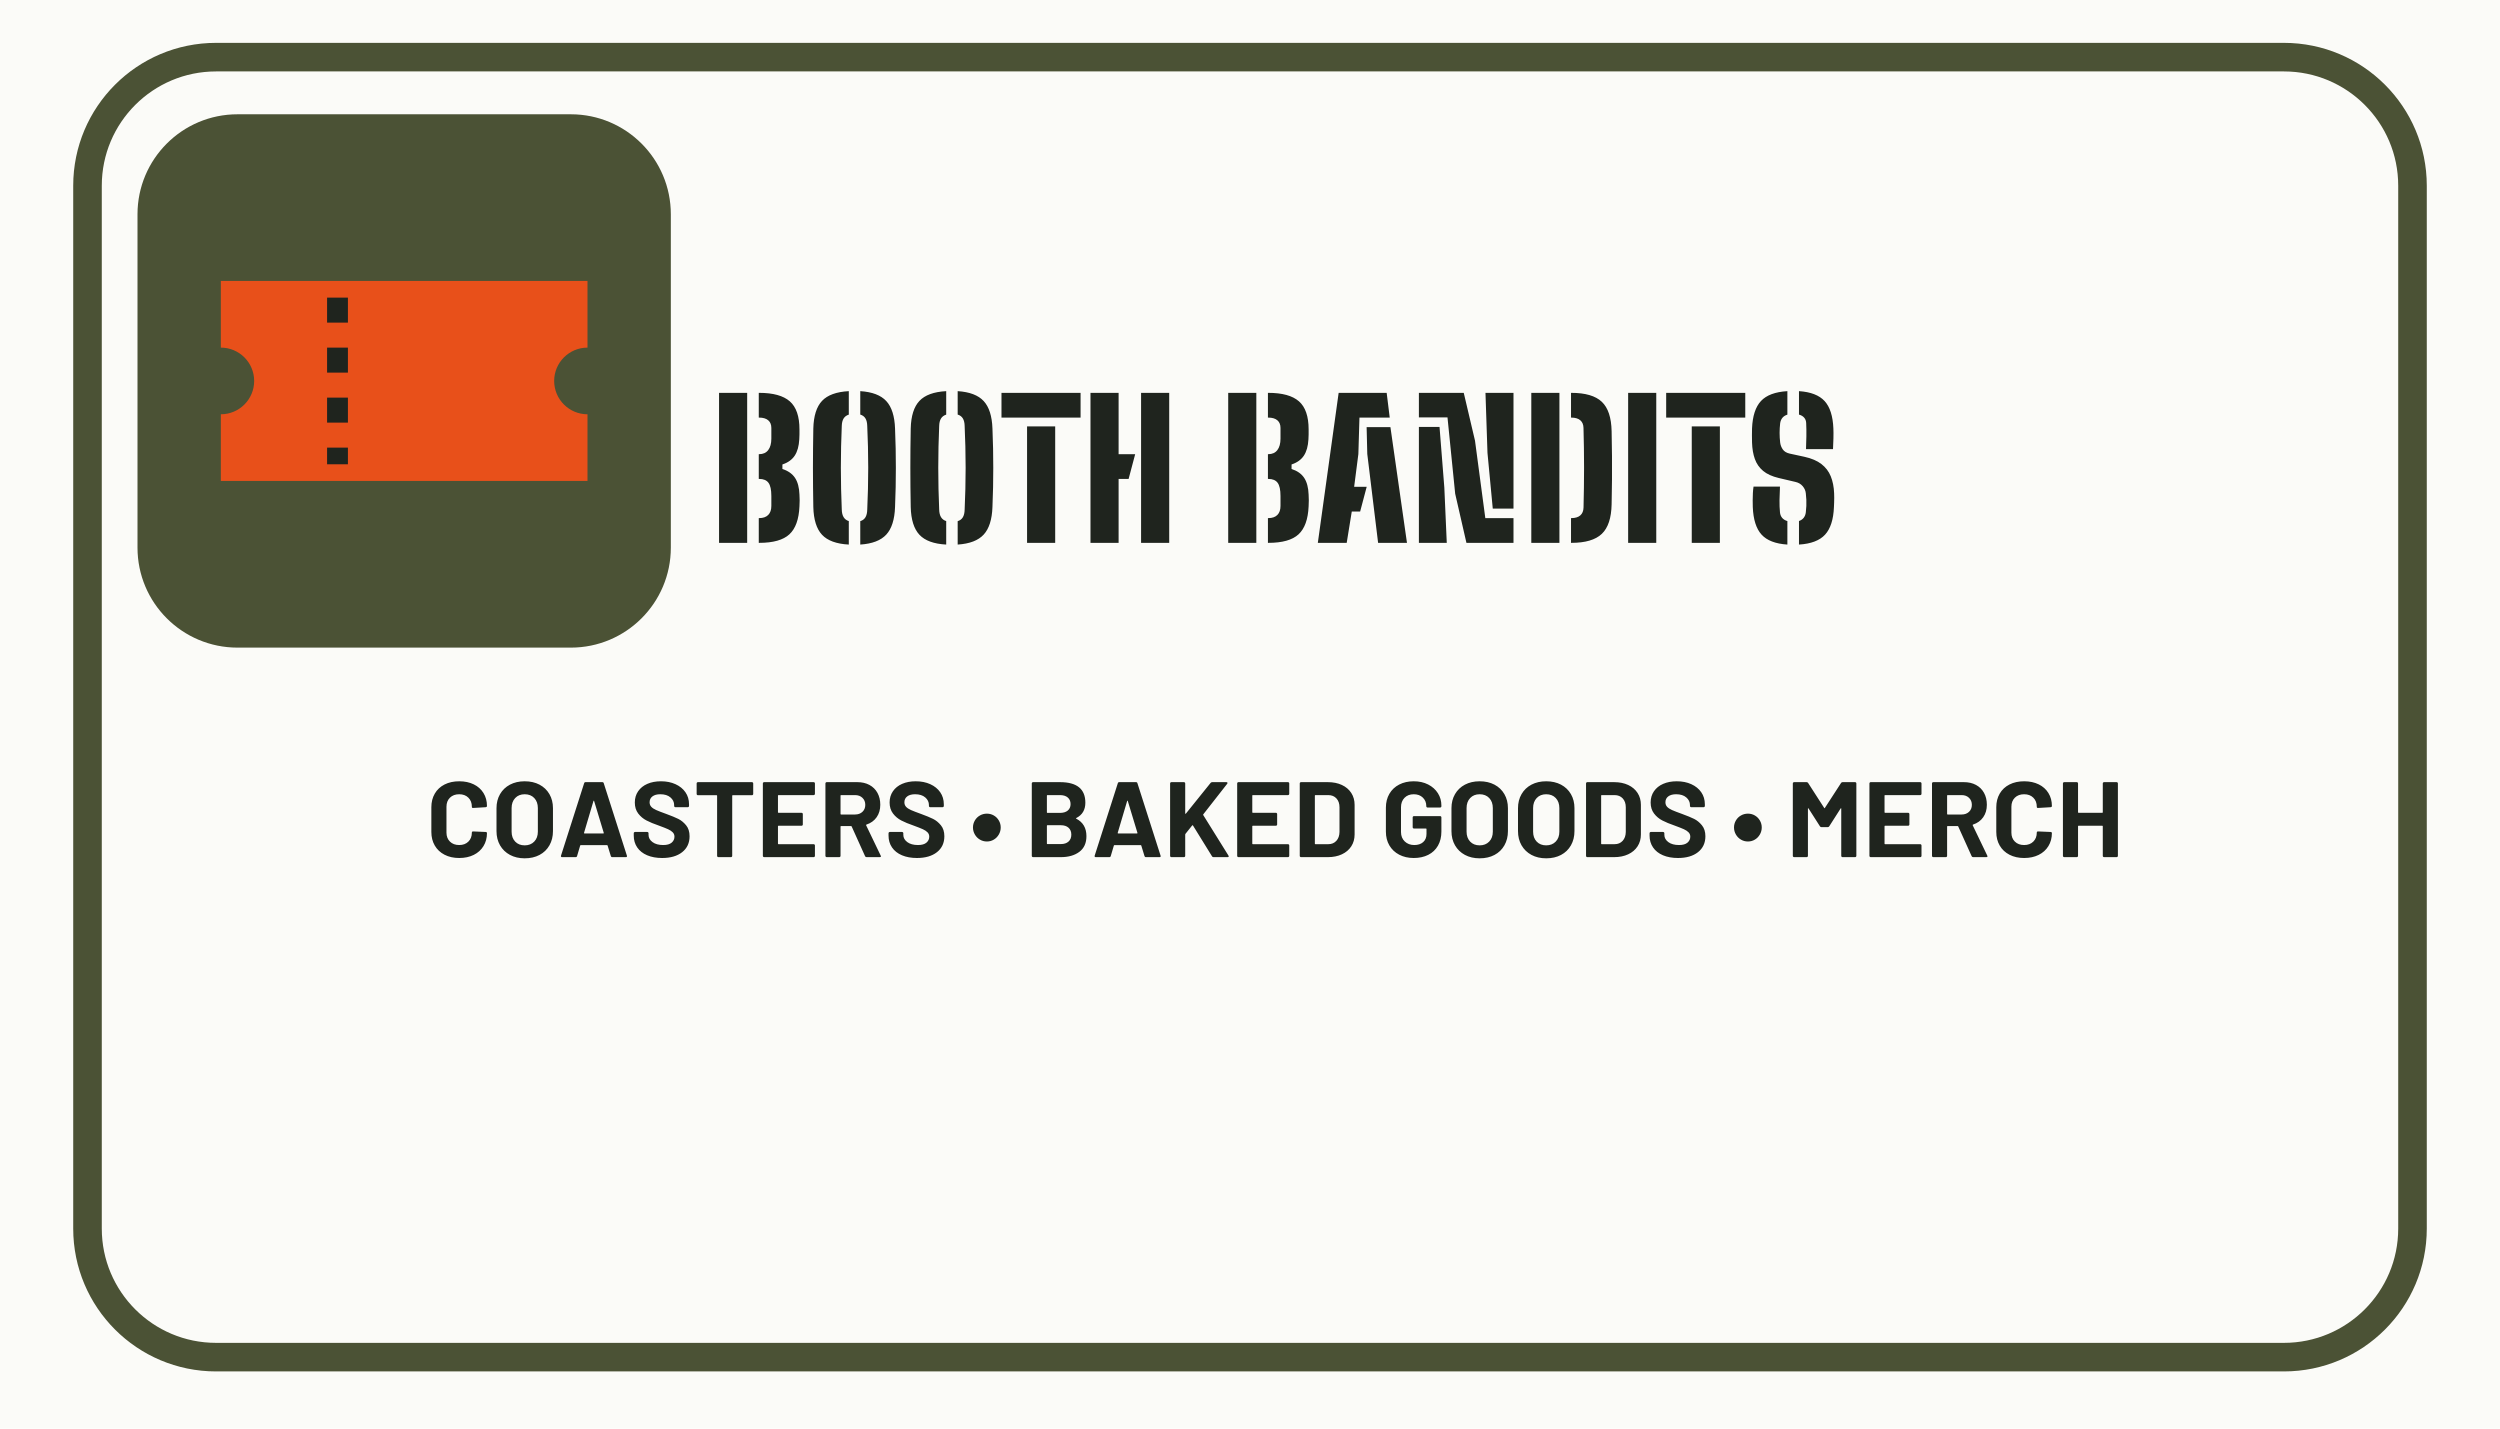
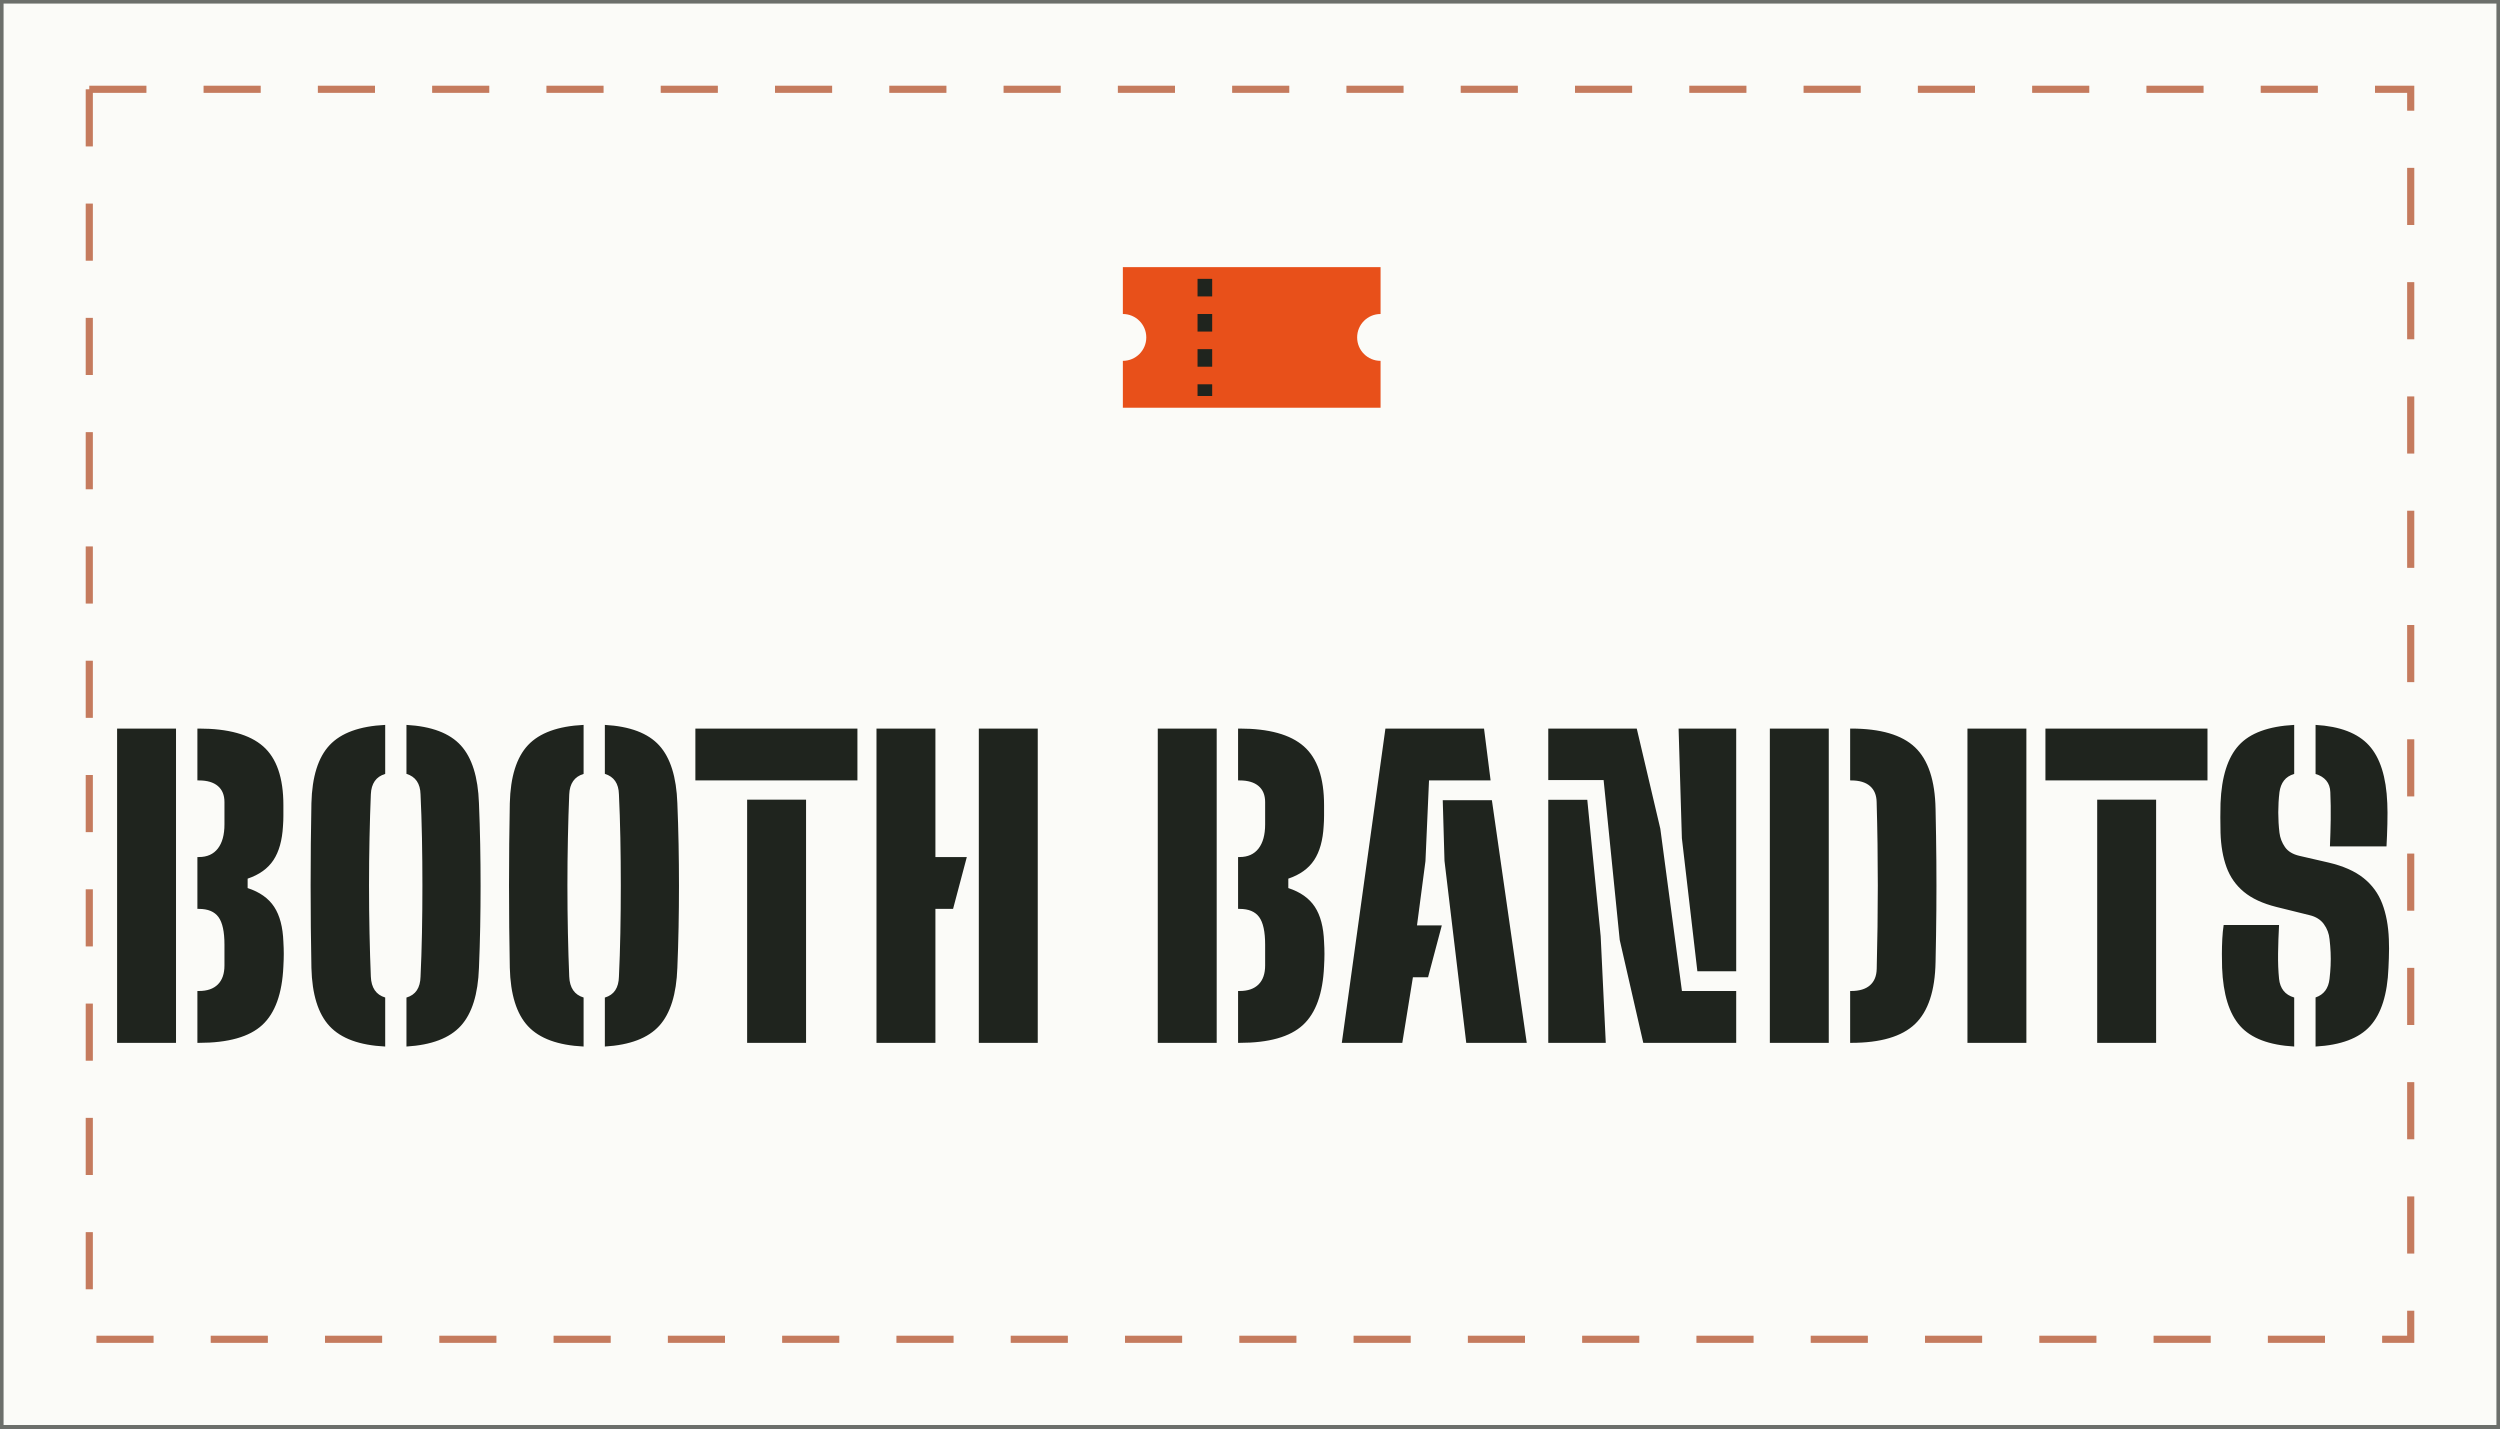
<svg xmlns="http://www.w3.org/2000/svg" viewBox="0 0 350 200">
  <rect x="0" y="0" width="350" height="200" rx="0" fill="#FBFBF8" />
-   <rect x="12.25" y="8.0" width="325.5" height="182.0" rx="18" fill="none" stroke="#4B5235" stroke-width="4" />
-   <g transform="translate(19.25 16.0) scale(1.166667)">
-     <rect x="0" y="0" width="64" height="64" rx="12" fill="#4B5235" />
+   <g transform="translate(149.0 21) scale(0.82)">
    <path d="M10 20h44v8a4 4 0 0 0 0 8v8H10v-8a4 4 0 0 0 0-8z" fill="#E8501A" />
    <path d="M24 22v20" stroke="#1F241E" stroke-width="2.5" stroke-dasharray="3 3" />
  </g>
-   <path fill="#1F241E" d="M100.667 76.0V55.0H104.604V76.0ZM106.228 76.0V72.535H106.282Q107.108 72.535 107.548 72.095Q107.988 71.656 107.988 70.829Q107.988 70.474 107.988 70.133Q107.988 69.792 107.988 69.438Q107.988 68.138 107.588 67.593Q107.187 67.049 106.282 67.049H106.228V63.584H106.282Q107.108 63.584 107.548 63.013Q107.988 62.442 107.988 61.405Q107.988 61.024 107.988 60.65Q107.988 60.276 107.988 59.909Q107.988 59.213 107.548 58.839Q107.108 58.465 106.282 58.465H106.228V55.0H106.282Q109.222 55.0 110.573 56.188Q111.925 57.376 111.925 60.119Q111.925 60.486 111.925 60.828Q111.925 61.169 111.899 61.51Q111.82 62.941 111.263 63.787Q110.705 64.634 109.537 65.028V65.657Q110.744 66.051 111.308 66.911Q111.873 67.771 111.925 69.254Q111.952 69.687 111.952 70.054Q111.952 70.422 111.925 70.881Q111.807 73.611 110.514 74.806Q109.222 76.0 106.282 76.0ZM118.832 76.24Q116.237 76.102 115.084 74.868Q113.931 73.635 113.865 70.986Q113.839 69.554 113.826 68.192Q113.812 66.83 113.812 65.487Q113.812 64.144 113.826 62.777Q113.839 61.41 113.865 59.987Q113.931 57.352 115.084 56.125Q116.237 54.898 118.832 54.76V58.048Q118.347 58.199 118.106 58.587Q117.865 58.975 117.848 59.642Q117.786 61.049 117.753 62.524Q117.72 63.998 117.72 65.487Q117.72 66.976 117.753 68.445Q117.786 69.915 117.848 71.332Q117.865 72.002 118.106 72.402Q118.347 72.801 118.832 72.952ZM120.437 76.24V72.962Q120.932 72.811 121.166 72.412Q121.401 72.012 121.414 71.332Q121.48 69.915 121.515 68.445Q121.551 66.976 121.551 65.487Q121.551 63.998 121.515 62.524Q121.48 61.049 121.414 59.642Q121.401 58.975 121.165 58.582Q120.928 58.189 120.437 58.038V54.76Q122.947 54.921 124.08 56.15Q125.214 57.379 125.306 59.987Q125.368 61.427 125.394 62.793Q125.42 64.16 125.42 65.507Q125.42 66.853 125.394 68.208Q125.368 69.564 125.306 70.986Q125.214 73.608 124.08 74.842Q122.947 76.076 120.437 76.24ZM132.469 76.24Q129.874 76.102 128.721 74.868Q127.567 73.635 127.502 70.986Q127.476 69.554 127.462 68.192Q127.449 66.83 127.449 65.487Q127.449 64.144 127.462 62.777Q127.476 61.41 127.502 59.987Q127.567 57.352 128.721 56.125Q129.874 54.898 132.469 54.76V58.048Q131.984 58.199 131.743 58.587Q131.501 58.975 131.485 59.642Q131.423 61.049 131.39 62.524Q131.357 63.998 131.357 65.487Q131.357 66.976 131.39 68.445Q131.423 69.915 131.485 71.332Q131.501 72.002 131.743 72.402Q131.984 72.801 132.469 72.952ZM134.074 76.24V72.962Q134.569 72.811 134.803 72.412Q135.038 72.012 135.051 71.332Q135.116 69.915 135.152 68.445Q135.188 66.976 135.188 65.487Q135.188 63.998 135.152 62.524Q135.116 61.049 135.051 59.642Q135.038 58.975 134.801 58.582Q134.565 58.189 134.074 58.038V54.76Q136.584 54.921 137.717 56.15Q138.851 57.379 138.943 59.987Q139.005 61.427 139.031 62.793Q139.057 64.16 139.057 65.507Q139.057 66.853 139.031 68.208Q139.005 69.564 138.943 70.986Q138.851 73.608 137.717 74.842Q136.584 76.076 134.074 76.24ZM143.789 76.0V59.7H147.727V76.0ZM140.208 58.465V55.0H151.281V58.465ZM152.668 76.0V55.0H156.605V76.0ZM155.225 67.049V63.584H158.925L158.006 67.049ZM159.751 76.0V55.0H163.689V76.0ZM171.949 76.0V55.0H175.886V76.0ZM177.51 76.0V72.535H177.563Q178.39 72.535 178.83 72.095Q179.27 71.656 179.27 70.829Q179.27 70.474 179.27 70.133Q179.27 69.792 179.27 69.438Q179.27 68.138 178.869 67.593Q178.469 67.049 177.563 67.049H177.51V63.584H177.563Q178.39 63.584 178.83 63.013Q179.27 62.442 179.27 61.405Q179.27 61.024 179.27 60.65Q179.27 60.276 179.27 59.909Q179.27 59.213 178.83 58.839Q178.39 58.465 177.563 58.465H177.51V55.0H177.563Q180.503 55.0 181.855 56.188Q183.207 57.376 183.207 60.119Q183.207 60.486 183.207 60.828Q183.207 61.169 183.181 61.51Q183.102 62.941 182.544 63.787Q181.987 64.634 180.818 65.028V65.657Q182.026 66.051 182.59 66.911Q183.155 67.771 183.207 69.254Q183.233 69.687 183.233 70.054Q183.233 70.422 183.207 70.881Q183.089 73.611 181.796 74.806Q180.503 76.0 177.563 76.0ZM184.496 76.0 187.41 55.0H194.134L194.561 58.465H190.324L190.172 63.563L189.581 68.151H191.338L190.42 71.616H189.248L188.539 76.0ZM192.934 76.0 191.419 63.556 191.327 59.797H194.659L196.976 76.0ZM205.3 76.0 203.725 69.123 202.649 58.439H198.645V55.0H204.925L206.5 61.694L207.944 72.535H211.889V76.0ZM198.645 76.0V59.771H201.534L202.207 68.273L202.548 76.0ZM208.987 71.203 208.247 63.408 207.966 55.0H211.889V71.203ZM214.382 76.0V55.0H218.319V76.0ZM219.943 76.0V72.535H219.983Q220.81 72.535 221.243 72.154Q221.676 71.774 221.694 71.063Q221.729 69.661 221.748 68.267Q221.768 66.874 221.768 65.485Q221.768 64.096 221.748 62.698Q221.729 61.3 221.689 59.909Q221.676 59.213 221.243 58.839Q220.81 58.465 219.983 58.465H219.943V55.0H219.983Q222.936 55.0 224.255 56.253Q225.574 57.507 225.627 60.381Q225.666 62.21 225.679 63.852Q225.692 65.493 225.679 67.131Q225.666 68.768 225.627 70.593Q225.574 73.48 224.255 74.74Q222.936 76.0 219.983 76.0ZM227.94 76.0V55.0H231.877V76.0ZM236.845 76.0V59.7H240.783V76.0ZM233.264 58.465V55.0H244.338V58.465ZM250.233 76.24Q247.739 76.079 246.617 74.845Q245.495 73.612 245.39 70.986Q245.377 70.566 245.377 70.061Q245.377 69.556 245.403 69.05Q245.429 68.545 245.495 68.125H249.196Q249.144 69.083 249.131 70.015Q249.118 70.947 249.196 71.721Q249.239 72.187 249.501 72.499Q249.764 72.811 250.233 72.952ZM251.857 76.24V72.942Q252.277 72.798 252.52 72.488Q252.762 72.178 252.815 71.721Q252.867 71.275 252.887 70.835Q252.906 70.396 252.887 69.956Q252.867 69.516 252.815 69.07Q252.762 68.519 252.376 68.063Q251.99 67.607 251.36 67.469L249.013 66.918Q247.638 66.592 246.837 65.925Q246.037 65.257 245.681 64.263Q245.324 63.269 245.285 61.956Q245.272 61.379 245.272 60.926Q245.272 60.473 245.285 59.987Q245.39 57.372 246.536 56.141Q247.683 54.911 250.233 54.76V58.048Q249.787 58.189 249.537 58.493Q249.288 58.796 249.223 59.252Q249.144 59.922 249.144 60.604Q249.144 61.287 249.223 61.956Q249.288 62.481 249.59 62.919Q249.892 63.357 250.561 63.505L252.62 63.951Q254.1 64.276 254.995 64.965Q255.89 65.655 256.308 66.686Q256.726 67.718 256.778 69.07Q256.791 69.372 256.791 69.7Q256.791 70.028 256.778 70.356Q256.765 70.684 256.752 70.986Q256.647 73.612 255.511 74.85Q254.374 76.089 251.857 76.24ZM252.841 62.875Q252.88 61.969 252.893 61.064Q252.906 60.158 252.867 59.252Q252.854 58.79 252.593 58.481Q252.332 58.173 251.857 58.042V54.76Q254.318 54.921 255.443 56.148Q256.568 57.375 256.673 59.987Q256.7 60.552 256.68 61.366Q256.66 62.179 256.621 62.875Z" />
-   <path fill="#1F241E" d="M60.39 116.475V113.01Q60.39 111.93 60.87 111.105Q61.35 110.28 62.235 109.83Q63.12 109.38 64.29 109.38Q65.445 109.38 66.323 109.808Q67.2 110.235 67.688 111.023Q68.175 111.81 68.175 112.845Q68.175 112.98 67.995 113.01L66.24 113.115H66.21Q66.06 113.115 66.06 112.95Q66.06 112.155 65.573 111.675Q65.085 111.195 64.29 111.195Q63.48 111.195 62.993 111.675Q62.505 112.155 62.505 112.95V116.565Q62.505 117.345 62.993 117.825Q63.48 118.305 64.29 118.305Q65.085 118.305 65.573 117.825Q66.06 117.345 66.06 116.565Q66.06 116.4 66.24 116.4L67.995 116.475Q68.07 116.475 68.123 116.52Q68.175 116.565 68.175 116.625Q68.175 117.66 67.688 118.455Q67.2 119.25 66.323 119.685Q65.445 120.12 64.29 120.12Q63.12 120.12 62.235 119.662Q61.35 119.205 60.87 118.38Q60.39 117.555 60.39 116.475ZM69.51 116.355V113.145Q69.51 112.035 70.005 111.18Q70.5 110.325 71.393 109.852Q72.285 109.38 73.455 109.38Q74.64 109.38 75.532 109.852Q76.425 110.325 76.92 111.18Q77.415 112.035 77.415 113.145V116.355Q77.415 117.48 76.92 118.35Q76.425 119.22 75.532 119.692Q74.64 120.165 73.455 120.165Q72.285 120.165 71.393 119.685Q70.5 119.205 70.005 118.343Q69.51 117.48 69.51 116.355ZM75.3 116.43V113.13Q75.3 112.26 74.798 111.727Q74.295 111.195 73.455 111.195Q72.63 111.195 72.127 111.727Q71.625 112.26 71.625 113.13V116.43Q71.625 117.3 72.127 117.825Q72.63 118.35 73.455 118.35Q74.28 118.35 74.79 117.825Q75.3 117.3 75.3 116.43ZM85.515 119.85 85.065 118.38Q85.035 118.32 84.99 118.32H81.3Q81.255 118.32 81.225 118.38L80.79 119.85Q80.745 120.0 80.595 120.0H78.69Q78.6 120.0 78.555 119.947Q78.51 119.895 78.54 119.79L81.78 109.65Q81.825 109.5 81.975 109.5H84.33Q84.48 109.5 84.525 109.65L87.765 119.79Q87.78 119.82 87.78 119.865Q87.78 120.0 87.615 120.0H85.71Q85.56 120.0 85.515 119.85ZM81.825 116.685H84.465Q84.555 116.685 84.525 116.595L83.175 112.14Q83.16 112.08 83.13 112.088Q83.1 112.095 83.085 112.14L81.765 116.595Q81.75 116.685 81.825 116.685ZM88.725 116.985V116.655Q88.725 116.58 88.778 116.528Q88.83 116.475 88.905 116.475H90.615Q90.69 116.475 90.743 116.528Q90.795 116.58 90.795 116.655V116.88Q90.795 117.48 91.35 117.893Q91.905 118.305 92.85 118.305Q93.645 118.305 94.035 117.968Q94.425 117.63 94.425 117.135Q94.425 116.775 94.185 116.528Q93.945 116.28 93.532 116.093Q93.12 115.905 92.22 115.575Q91.215 115.23 90.518 114.87Q89.82 114.51 89.347 113.888Q88.875 113.265 88.875 112.35Q88.875 111.45 89.34 110.775Q89.805 110.1 90.63 109.74Q91.455 109.38 92.535 109.38Q93.675 109.38 94.567 109.785Q95.46 110.19 95.963 110.917Q96.465 111.645 96.465 112.605V112.83Q96.465 112.905 96.412 112.958Q96.36 113.01 96.285 113.01H94.56Q94.485 113.01 94.433 112.958Q94.38 112.905 94.38 112.83V112.71Q94.38 112.08 93.862 111.637Q93.345 111.195 92.445 111.195Q91.74 111.195 91.343 111.495Q90.945 111.795 90.945 112.32Q90.945 112.695 91.178 112.95Q91.41 113.205 91.868 113.407Q92.325 113.61 93.285 113.955Q94.35 114.345 94.958 114.645Q95.565 114.945 96.053 115.537Q96.54 116.13 96.54 117.075Q96.54 118.485 95.505 119.303Q94.47 120.12 92.7 120.12Q91.5 120.12 90.6 119.738Q89.7 119.355 89.213 118.643Q88.725 117.93 88.725 116.985ZM105.45 109.68V111.15Q105.45 111.225 105.398 111.278Q105.345 111.33 105.27 111.33H102.585Q102.51 111.33 102.51 111.405V119.82Q102.51 119.895 102.458 119.947Q102.405 120.0 102.33 120.0H100.575Q100.5 120.0 100.447 119.947Q100.395 119.895 100.395 119.82V111.405Q100.395 111.33 100.32 111.33H97.71Q97.635 111.33 97.583 111.278Q97.53 111.225 97.53 111.15V109.68Q97.53 109.605 97.583 109.553Q97.635 109.5 97.71 109.5H105.27Q105.345 109.5 105.398 109.553Q105.45 109.605 105.45 109.68ZM113.91 111.315H108.99Q108.915 111.315 108.915 111.39V113.715Q108.915 113.79 108.99 113.79H112.215Q112.29 113.79 112.343 113.843Q112.395 113.895 112.395 113.97V115.425Q112.395 115.5 112.343 115.553Q112.29 115.605 112.215 115.605H108.99Q108.915 115.605 108.915 115.68V118.11Q108.915 118.185 108.99 118.185H113.91Q113.985 118.185 114.037 118.238Q114.09 118.29 114.09 118.365V119.82Q114.09 119.895 114.037 119.947Q113.985 120.0 113.91 120.0H106.98Q106.905 120.0 106.853 119.947Q106.8 119.895 106.8 119.82V109.68Q106.8 109.605 106.853 109.553Q106.905 109.5 106.98 109.5H113.91Q113.985 109.5 114.037 109.553Q114.09 109.605 114.09 109.68V111.135Q114.09 111.21 114.037 111.263Q113.985 111.315 113.91 111.315ZM121.11 119.865 119.235 115.71Q119.205 115.65 119.145 115.65H117.75Q117.675 115.65 117.675 115.725V119.82Q117.675 119.895 117.623 119.947Q117.57 120.0 117.495 120.0H115.74Q115.665 120.0 115.613 119.947Q115.56 119.895 115.56 119.82V109.68Q115.56 109.605 115.613 109.553Q115.665 109.5 115.74 109.5H120.03Q120.99 109.5 121.718 109.89Q122.445 110.28 122.843 111.0Q123.24 111.72 123.24 112.665Q123.24 113.685 122.73 114.412Q122.22 115.14 121.305 115.44Q121.23 115.47 121.26 115.545L123.3 119.79Q123.33 119.85 123.33 119.88Q123.33 120.0 123.165 120.0H121.32Q121.17 120.0 121.11 119.865ZM117.675 111.39V113.955Q117.675 114.03 117.75 114.03H119.715Q120.345 114.03 120.743 113.655Q121.14 113.28 121.14 112.68Q121.14 112.08 120.743 111.697Q120.345 111.315 119.715 111.315H117.75Q117.675 111.315 117.675 111.39ZM124.395 116.985V116.655Q124.395 116.58 124.448 116.528Q124.5 116.475 124.575 116.475H126.285Q126.36 116.475 126.412 116.528Q126.465 116.58 126.465 116.655V116.88Q126.465 117.48 127.02 117.893Q127.575 118.305 128.52 118.305Q129.315 118.305 129.705 117.968Q130.095 117.63 130.095 117.135Q130.095 116.775 129.855 116.528Q129.615 116.28 129.202 116.093Q128.79 115.905 127.89 115.575Q126.885 115.23 126.188 114.87Q125.49 114.51 125.018 113.888Q124.545 113.265 124.545 112.35Q124.545 111.45 125.01 110.775Q125.475 110.1 126.3 109.74Q127.125 109.38 128.205 109.38Q129.345 109.38 130.238 109.785Q131.13 110.19 131.632 110.917Q132.135 111.645 132.135 112.605V112.83Q132.135 112.905 132.082 112.958Q132.03 113.01 131.955 113.01H130.23Q130.155 113.01 130.103 112.958Q130.05 112.905 130.05 112.83V112.71Q130.05 112.08 129.533 111.637Q129.015 111.195 128.115 111.195Q127.41 111.195 127.013 111.495Q126.615 111.795 126.615 112.32Q126.615 112.695 126.847 112.95Q127.08 113.205 127.537 113.407Q127.995 113.61 128.955 113.955Q130.02 114.345 130.627 114.645Q131.235 114.945 131.723 115.537Q132.21 116.13 132.21 117.075Q132.21 118.485 131.175 119.303Q130.14 120.12 128.37 120.12Q127.17 120.12 126.27 119.738Q125.37 119.355 124.883 118.643Q124.395 117.93 124.395 116.985ZM136.215 115.845Q136.215 115.32 136.478 114.87Q136.74 114.42 137.19 114.165Q137.64 113.91 138.165 113.91Q138.69 113.91 139.132 114.165Q139.575 114.42 139.837 114.87Q140.1 115.32 140.1 115.845Q140.1 116.37 139.837 116.828Q139.575 117.285 139.132 117.547Q138.69 117.81 138.165 117.81Q137.64 117.81 137.19 117.547Q136.74 117.285 136.478 116.828Q136.215 116.37 136.215 115.845ZM150.675 114.615Q152.1 115.35 152.1 117.06Q152.1 118.515 151.11 119.257Q150.12 120.0 148.515 120.0H144.63Q144.555 120.0 144.502 119.947Q144.45 119.895 144.45 119.82V109.68Q144.45 109.605 144.502 109.553Q144.555 109.5 144.63 109.5H148.395Q151.95 109.5 151.95 112.38Q151.95 113.88 150.675 114.525Q150.585 114.57 150.675 114.615ZM146.565 111.39V113.73Q146.565 113.805 146.64 113.805H148.395Q149.1 113.805 149.49 113.475Q149.88 113.145 149.88 112.575Q149.88 111.99 149.49 111.653Q149.1 111.315 148.395 111.315H146.64Q146.565 111.315 146.565 111.39ZM149.985 116.85Q149.985 116.235 149.595 115.882Q149.205 115.53 148.5 115.53H146.64Q146.565 115.53 146.565 115.605V118.095Q146.565 118.17 146.64 118.17H148.515Q149.205 118.17 149.595 117.817Q149.985 117.465 149.985 116.85ZM160.23 119.85 159.78 118.38Q159.75 118.32 159.705 118.32H156.015Q155.97 118.32 155.94 118.38L155.505 119.85Q155.46 120.0 155.31 120.0H153.405Q153.315 120.0 153.27 119.947Q153.225 119.895 153.255 119.79L156.495 109.65Q156.54 109.5 156.69 109.5H159.045Q159.195 109.5 159.24 109.65L162.48 119.79Q162.495 119.82 162.495 119.865Q162.495 120.0 162.33 120.0H160.425Q160.275 120.0 160.23 119.85ZM156.54 116.685H159.18Q159.27 116.685 159.24 116.595L157.89 112.14Q157.875 112.08 157.845 112.088Q157.815 112.095 157.8 112.14L156.48 116.595Q156.465 116.685 156.54 116.685ZM163.815 119.82V109.68Q163.815 109.605 163.868 109.553Q163.92 109.5 163.995 109.5H165.75Q165.825 109.5 165.877 109.553Q165.93 109.605 165.93 109.68V113.88Q165.93 113.925 165.96 113.933Q165.99 113.94 166.02 113.91L169.485 109.605Q169.575 109.5 169.71 109.5H171.69Q171.81 109.5 171.84 109.567Q171.87 109.635 171.81 109.725L168.465 114.0Q168.42 114.06 168.45 114.105L171.99 119.79Q172.02 119.88 172.02 119.895Q172.02 120.0 171.87 120.0H169.89Q169.74 120.0 169.68 119.88L167.01 115.56Q166.995 115.53 166.965 115.53Q166.935 115.53 166.905 115.56L165.96 116.745Q165.93 116.805 165.93 116.835V119.82Q165.93 119.895 165.877 119.947Q165.825 120.0 165.75 120.0H163.995Q163.92 120.0 163.868 119.947Q163.815 119.895 163.815 119.82ZM180.315 111.315H175.395Q175.32 111.315 175.32 111.39V113.715Q175.32 113.79 175.395 113.79H178.62Q178.695 113.79 178.748 113.843Q178.8 113.895 178.8 113.97V115.425Q178.8 115.5 178.748 115.553Q178.695 115.605 178.62 115.605H175.395Q175.32 115.605 175.32 115.68V118.11Q175.32 118.185 175.395 118.185H180.315Q180.39 118.185 180.442 118.238Q180.495 118.29 180.495 118.365V119.82Q180.495 119.895 180.442 119.947Q180.39 120.0 180.315 120.0H173.385Q173.31 120.0 173.257 119.947Q173.205 119.895 173.205 119.82V109.68Q173.205 109.605 173.257 109.553Q173.31 109.5 173.385 109.5H180.315Q180.39 109.5 180.442 109.553Q180.495 109.605 180.495 109.68V111.135Q180.495 111.21 180.442 111.263Q180.39 111.315 180.315 111.315ZM181.965 119.82V109.68Q181.965 109.605 182.017 109.553Q182.07 109.5 182.145 109.5H185.895Q187.02 109.5 187.867 109.898Q188.715 110.295 189.18 111.015Q189.645 111.735 189.645 112.68V116.82Q189.645 117.765 189.18 118.485Q188.715 119.205 187.867 119.602Q187.02 120.0 185.895 120.0H182.145Q182.07 120.0 182.017 119.947Q181.965 119.895 181.965 119.82ZM184.155 118.185H185.97Q186.66 118.185 187.087 117.72Q187.515 117.255 187.53 116.475V113.025Q187.53 112.245 187.102 111.78Q186.675 111.315 185.955 111.315H184.155Q184.08 111.315 184.08 111.39V118.11Q184.08 118.185 184.155 118.185ZM194.025 116.43V113.07Q194.025 111.975 194.512 111.135Q195.0 110.295 195.885 109.838Q196.77 109.38 197.925 109.38Q199.065 109.38 199.942 109.83Q200.82 110.28 201.308 111.053Q201.795 111.825 201.795 112.77V112.875Q201.795 112.95 201.743 113.002Q201.69 113.055 201.615 113.055H199.86Q199.785 113.055 199.733 113.002Q199.68 112.95 199.68 112.875V112.83Q199.68 112.14 199.2 111.667Q198.72 111.195 197.925 111.195Q197.115 111.195 196.627 111.697Q196.14 112.2 196.14 113.01V116.49Q196.14 117.3 196.665 117.803Q197.19 118.305 198.0 118.305Q198.78 118.305 199.245 117.893Q199.71 117.48 199.71 116.745V116.07Q199.71 115.995 199.635 115.995H197.955Q197.88 115.995 197.827 115.942Q197.775 115.89 197.775 115.815V114.435Q197.775 114.36 197.827 114.308Q197.88 114.255 197.955 114.255H201.615Q201.69 114.255 201.743 114.308Q201.795 114.36 201.795 114.435V116.415Q201.795 117.555 201.315 118.395Q200.835 119.235 199.957 119.678Q199.08 120.12 197.925 120.12Q196.77 120.12 195.885 119.655Q195.0 119.19 194.512 118.358Q194.025 117.525 194.025 116.43ZM203.205 116.355V113.145Q203.205 112.035 203.7 111.18Q204.195 110.325 205.087 109.852Q205.98 109.38 207.15 109.38Q208.335 109.38 209.228 109.852Q210.12 110.325 210.615 111.18Q211.11 112.035 211.11 113.145V116.355Q211.11 117.48 210.615 118.35Q210.12 119.22 209.228 119.692Q208.335 120.165 207.15 120.165Q205.98 120.165 205.087 119.685Q204.195 119.205 203.7 118.343Q203.205 117.48 203.205 116.355ZM208.995 116.43V113.13Q208.995 112.26 208.493 111.727Q207.99 111.195 207.15 111.195Q206.325 111.195 205.822 111.727Q205.32 112.26 205.32 113.13V116.43Q205.32 117.3 205.822 117.825Q206.325 118.35 207.15 118.35Q207.975 118.35 208.485 117.825Q208.995 117.3 208.995 116.43ZM212.52 116.355V113.145Q212.52 112.035 213.015 111.18Q213.51 110.325 214.402 109.852Q215.295 109.38 216.465 109.38Q217.65 109.38 218.543 109.852Q219.435 110.325 219.93 111.18Q220.425 112.035 220.425 113.145V116.355Q220.425 117.48 219.93 118.35Q219.435 119.22 218.543 119.692Q217.65 120.165 216.465 120.165Q215.295 120.165 214.402 119.685Q213.51 119.205 213.015 118.343Q212.52 117.48 212.52 116.355ZM218.31 116.43V113.13Q218.31 112.26 217.808 111.727Q217.305 111.195 216.465 111.195Q215.64 111.195 215.137 111.727Q214.635 112.26 214.635 113.13V116.43Q214.635 117.3 215.137 117.825Q215.64 118.35 216.465 118.35Q217.29 118.35 217.8 117.825Q218.31 117.3 218.31 116.43ZM222.045 119.82V109.68Q222.045 109.605 222.097 109.553Q222.15 109.5 222.225 109.5H225.975Q227.1 109.5 227.947 109.898Q228.795 110.295 229.26 111.015Q229.725 111.735 229.725 112.68V116.82Q229.725 117.765 229.26 118.485Q228.795 119.205 227.947 119.602Q227.1 120.0 225.975 120.0H222.225Q222.15 120.0 222.097 119.947Q222.045 119.895 222.045 119.82ZM224.235 118.185H226.05Q226.74 118.185 227.168 117.72Q227.595 117.255 227.61 116.475V113.025Q227.61 112.245 227.183 111.78Q226.755 111.315 226.035 111.315H224.235Q224.16 111.315 224.16 111.39V118.11Q224.16 118.185 224.235 118.185ZM230.94 116.985V116.655Q230.94 116.58 230.993 116.528Q231.045 116.475 231.12 116.475H232.83Q232.905 116.475 232.958 116.528Q233.01 116.58 233.01 116.655V116.88Q233.01 117.48 233.565 117.893Q234.12 118.305 235.065 118.305Q235.86 118.305 236.25 117.968Q236.64 117.63 236.64 117.135Q236.64 116.775 236.4 116.528Q236.16 116.28 235.748 116.093Q235.335 115.905 234.435 115.575Q233.43 115.23 232.733 114.87Q232.035 114.51 231.562 113.888Q231.09 113.265 231.09 112.35Q231.09 111.45 231.555 110.775Q232.02 110.1 232.845 109.74Q233.67 109.38 234.75 109.38Q235.89 109.38 236.783 109.785Q237.675 110.19 238.178 110.917Q238.68 111.645 238.68 112.605V112.83Q238.68 112.905 238.627 112.958Q238.575 113.01 238.5 113.01H236.775Q236.7 113.01 236.648 112.958Q236.595 112.905 236.595 112.83V112.71Q236.595 112.08 236.077 111.637Q235.56 111.195 234.66 111.195Q233.955 111.195 233.558 111.495Q233.16 111.795 233.16 112.32Q233.16 112.695 233.392 112.95Q233.625 113.205 234.082 113.407Q234.54 113.61 235.5 113.955Q236.565 114.345 237.173 114.645Q237.78 114.945 238.267 115.537Q238.755 116.13 238.755 117.075Q238.755 118.485 237.72 119.303Q236.685 120.12 234.915 120.12Q233.715 120.12 232.815 119.738Q231.915 119.355 231.428 118.643Q230.94 117.93 230.94 116.985ZM242.76 115.845Q242.76 115.32 243.023 114.87Q243.285 114.42 243.735 114.165Q244.185 113.91 244.71 113.91Q245.235 113.91 245.678 114.165Q246.12 114.42 246.382 114.87Q246.645 115.32 246.645 115.845Q246.645 116.37 246.382 116.828Q246.12 117.285 245.678 117.547Q245.235 117.81 244.71 117.81Q244.185 117.81 243.735 117.547Q243.285 117.285 243.023 116.828Q242.76 116.37 242.76 115.845ZM257.955 109.5H259.71Q259.785 109.5 259.837 109.553Q259.89 109.605 259.89 109.68V119.82Q259.89 119.895 259.837 119.947Q259.785 120.0 259.71 120.0H257.955Q257.88 120.0 257.827 119.947Q257.775 119.895 257.775 119.82V113.205Q257.775 113.145 257.745 113.145Q257.715 113.145 257.685 113.19L256.095 115.68Q256.02 115.8 255.885 115.8H255.0Q254.865 115.8 254.79 115.68L253.2 113.19Q253.17 113.145 253.14 113.153Q253.11 113.16 253.11 113.22V119.82Q253.11 119.895 253.058 119.947Q253.005 120.0 252.93 120.0H251.175Q251.1 120.0 251.048 119.947Q250.995 119.895 250.995 119.82V109.68Q250.995 109.605 251.048 109.553Q251.1 109.5 251.175 109.5H252.93Q253.065 109.5 253.14 109.62L255.39 113.115Q255.435 113.205 255.48 113.115L257.745 109.62Q257.82 109.5 257.955 109.5ZM268.83 111.315H263.91Q263.835 111.315 263.835 111.39V113.715Q263.835 113.79 263.91 113.79H267.135Q267.21 113.79 267.262 113.843Q267.315 113.895 267.315 113.97V115.425Q267.315 115.5 267.262 115.553Q267.21 115.605 267.135 115.605H263.91Q263.835 115.605 263.835 115.68V118.11Q263.835 118.185 263.91 118.185H268.83Q268.905 118.185 268.957 118.238Q269.01 118.29 269.01 118.365V119.82Q269.01 119.895 268.957 119.947Q268.905 120.0 268.83 120.0H261.9Q261.825 120.0 261.773 119.947Q261.72 119.895 261.72 119.82V109.68Q261.72 109.605 261.773 109.553Q261.825 109.5 261.9 109.5H268.83Q268.905 109.5 268.957 109.553Q269.01 109.605 269.01 109.68V111.135Q269.01 111.21 268.957 111.263Q268.905 111.315 268.83 111.315ZM276.03 119.865 274.155 115.71Q274.125 115.65 274.065 115.65H272.67Q272.595 115.65 272.595 115.725V119.82Q272.595 119.895 272.543 119.947Q272.49 120.0 272.415 120.0H270.66Q270.585 120.0 270.533 119.947Q270.48 119.895 270.48 119.82V109.68Q270.48 109.605 270.533 109.553Q270.585 109.5 270.66 109.5H274.95Q275.91 109.5 276.638 109.89Q277.365 110.28 277.762 111.0Q278.16 111.72 278.16 112.665Q278.16 113.685 277.65 114.412Q277.14 115.14 276.225 115.44Q276.15 115.47 276.18 115.545L278.22 119.79Q278.25 119.85 278.25 119.88Q278.25 120.0 278.085 120.0H276.24Q276.09 120.0 276.03 119.865ZM272.595 111.39V113.955Q272.595 114.03 272.67 114.03H274.635Q275.265 114.03 275.663 113.655Q276.06 113.28 276.06 112.68Q276.06 112.08 275.663 111.697Q275.265 111.315 274.635 111.315H272.67Q272.595 111.315 272.595 111.39ZM279.48 116.475V113.01Q279.48 111.93 279.96 111.105Q280.44 110.28 281.325 109.83Q282.21 109.38 283.38 109.38Q284.535 109.38 285.412 109.808Q286.29 110.235 286.777 111.023Q287.265 111.81 287.265 112.845Q287.265 112.98 287.085 113.01L285.33 113.115H285.3Q285.15 113.115 285.15 112.95Q285.15 112.155 284.662 111.675Q284.175 111.195 283.38 111.195Q282.57 111.195 282.082 111.675Q281.595 112.155 281.595 112.95V116.565Q281.595 117.345 282.082 117.825Q282.57 118.305 283.38 118.305Q284.175 118.305 284.662 117.825Q285.15 117.345 285.15 116.565Q285.15 116.4 285.33 116.4L287.085 116.475Q287.16 116.475 287.212 116.52Q287.265 116.565 287.265 116.625Q287.265 117.66 286.777 118.455Q286.29 119.25 285.412 119.685Q284.535 120.12 283.38 120.12Q282.21 120.12 281.325 119.662Q280.44 119.205 279.96 118.38Q279.48 117.555 279.48 116.475ZM294.57 109.5H296.325Q296.4 109.5 296.452 109.553Q296.505 109.605 296.505 109.68V119.82Q296.505 119.895 296.452 119.947Q296.4 120.0 296.325 120.0H294.57Q294.495 120.0 294.442 119.947Q294.39 119.895 294.39 119.82V115.68Q294.39 115.605 294.315 115.605H291.0Q290.925 115.605 290.925 115.68V119.82Q290.925 119.895 290.872 119.947Q290.82 120.0 290.745 120.0H288.99Q288.915 120.0 288.862 119.947Q288.81 119.895 288.81 119.82V109.68Q288.81 109.605 288.862 109.553Q288.915 109.5 288.99 109.5H290.745Q290.82 109.5 290.872 109.553Q290.925 109.605 290.925 109.68V113.715Q290.925 113.79 291.0 113.79H294.315Q294.39 113.79 294.39 113.715V109.68Q294.39 109.605 294.442 109.553Q294.495 109.5 294.57 109.5Z" />
-   <path fill="#A8360B" d="" />
+   <g id="wordmark">
+     <path fill="#1F241E" d="M16.393 146.0V102.0H24.643V146.0ZM27.635 146.0V138.74H27.849Q29.582 138.74 30.503 137.819Q31.424 136.898 31.424 135.165Q31.424 134.423 31.424 133.708Q31.424 132.993 31.424 132.25Q31.424 129.528 30.585 128.386Q29.747 127.245 27.849 127.245H27.635V119.985H27.849Q29.582 119.985 30.503 118.789Q31.424 117.593 31.424 115.42Q31.424 114.623 31.424 113.839Q31.424 113.055 31.424 112.285Q31.424 110.828 30.503 110.044Q29.582 109.26 27.849 109.26H27.635V102.0H27.849Q34.009 102.0 36.842 104.489Q39.674 106.977 39.674 112.725Q39.674 113.495 39.674 114.21Q39.674 114.925 39.619 115.64Q39.454 118.638 38.285 120.411Q37.117 122.185 34.669 123.01V124.33Q37.199 125.155 38.382 126.956Q39.564 128.757 39.674 131.865Q39.729 132.773 39.729 133.543Q39.729 134.312 39.674 135.275Q39.427 140.995 36.718 143.498Q34.009 146.0 27.849 146.0ZM53.928 146.515Q48.555 146.252 46.145 143.667Q43.735 141.082 43.598 135.495Q43.543 132.687 43.515 129.795Q43.488 126.902 43.488 123.972Q43.488 121.043 43.515 118.147Q43.543 115.251 43.598 112.45Q43.735 106.89 46.145 104.319Q48.555 101.748 53.928 101.485V108.348Q52.963 108.638 52.464 109.354Q51.965 110.071 51.918 111.212Q51.8 114.069 51.732 117.326Q51.663 120.583 51.663 123.972Q51.663 127.362 51.732 130.615Q51.8 133.868 51.918 136.733Q51.965 137.894 52.464 138.628Q52.963 139.362 53.928 139.652ZM56.904 146.515V139.66Q57.877 139.37 58.362 138.636Q58.847 137.902 58.875 136.733Q59.012 133.868 59.075 130.615Q59.137 127.362 59.137 123.972Q59.137 120.583 59.075 117.326Q59.012 114.069 58.875 111.212Q58.847 110.071 58.352 109.35Q57.857 108.63 56.904 108.34V101.485Q62.177 101.783 64.519 104.364Q66.862 106.945 67.054 112.45Q67.172 115.298 67.227 118.194Q67.282 121.09 67.282 124.014Q67.282 126.937 67.227 129.816Q67.172 132.694 67.054 135.495Q66.862 141.027 64.519 143.612Q62.177 146.197 56.904 146.515ZM81.703 146.515Q76.33 146.252 73.92 143.667Q71.51 141.082 71.373 135.495Q71.318 132.687 71.29 129.795Q71.263 126.902 71.263 123.972Q71.263 121.043 71.29 118.147Q71.318 115.251 71.373 112.45Q71.51 106.89 73.92 104.319Q76.33 101.748 81.703 101.485V108.348Q80.738 108.638 80.239 109.354Q79.74 110.071 79.693 111.212Q79.575 114.069 79.507 117.326Q79.438 120.583 79.438 123.972Q79.438 127.362 79.507 130.615Q79.575 133.868 79.693 136.733Q79.74 137.894 80.239 138.628Q80.738 139.362 81.703 139.652ZM84.679 146.515V139.66Q85.652 139.37 86.137 138.636Q86.622 137.902 86.65 136.733Q86.787 133.868 86.85 130.615Q86.912 127.362 86.912 123.972Q86.912 120.583 86.85 117.326Q86.787 114.069 86.65 111.212Q86.622 110.071 86.127 109.35Q85.632 108.63 84.679 108.34V101.485Q89.952 101.783 92.294 104.364Q94.637 106.945 94.829 112.45Q94.947 115.298 95.002 118.194Q95.057 121.09 95.057 124.014Q95.057 126.937 95.002 129.816Q94.947 132.694 94.829 135.495Q94.637 141.027 92.294 143.612Q89.952 146.197 84.679 146.515ZM104.598 146.0V111.95H112.848V146.0ZM97.352 109.26V102.0H120.039V109.26ZM122.708 146.0V102.0H130.958V146.0ZM127.809 127.245V119.985H135.355L133.43 127.245ZM137.035 146.0V102.0H145.285V146.0ZM162.088 146.0V102.0H170.338V146.0ZM173.33 146.0V138.74H173.544Q175.277 138.74 176.198 137.819Q177.119 136.898 177.119 135.165Q177.119 134.423 177.119 133.708Q177.119 132.993 177.119 132.25Q177.119 129.528 176.28 128.386Q175.442 127.245 173.544 127.245H173.33V119.985H173.544Q175.277 119.985 176.198 118.789Q177.119 117.593 177.119 115.42Q177.119 114.623 177.119 113.839Q177.119 113.055 177.119 112.285Q177.119 110.828 176.198 110.044Q175.277 109.26 173.544 109.26H173.33V102.0H173.544Q179.704 102.0 182.537 104.489Q185.369 106.977 185.369 112.725Q185.369 113.495 185.369 114.21Q185.369 114.925 185.314 115.64Q185.149 118.638 183.98 120.411Q182.812 122.185 180.364 123.01V124.33Q182.894 125.155 184.077 126.956Q185.259 128.757 185.369 131.865Q185.424 132.773 185.424 133.543Q185.424 134.312 185.369 135.275Q185.122 140.995 182.413 143.498Q179.704 146.0 173.544 146.0ZM187.853 146.0 193.958 102.0H207.764L208.684 109.26H200.063L199.564 120.558L198.379 129.555H201.854L199.929 136.815H197.808L196.323 146.0ZM205.274 146.0 202.229 120.518 201.984 112.025H208.864L213.744 146.0ZM230.06 146.0 226.76 131.59 224.505 109.205H216.758V102.0H229.146L232.446 116.025L235.471 138.74H243.068V146.0ZM216.758 146.0V111.97H222.22L224.094 131.071L224.809 146.0ZM237.631 135.975 235.463 117.352 235.002 102.0H243.068V135.975ZM247.778 146.0V102.0H256.028V146.0ZM259.02 146.0V138.74H259.154Q260.887 138.74 261.794 137.942Q262.702 137.145 262.739 135.656Q262.812 132.718 262.853 129.798Q262.894 126.878 262.894 123.968Q262.894 121.058 262.853 118.129Q262.812 115.2 262.729 112.285Q262.702 110.828 261.794 110.044Q260.887 109.26 259.154 109.26H259.02V102.0H259.154Q265.342 102.0 268.106 104.626Q270.869 107.252 270.979 113.275Q271.062 117.106 271.089 120.546Q271.117 123.986 271.089 127.417Q271.062 130.847 270.979 134.67Q270.869 140.72 268.106 143.36Q265.342 146.0 259.154 146.0ZM275.443 146.0V102.0H283.693V146.0ZM293.606 146.0V111.95H301.856V146.0ZM286.36 109.26V102.0H309.047V109.26ZM321.188 146.515Q315.911 146.217 313.612 143.632Q311.313 141.047 311.093 135.495Q311.066 134.615 311.066 133.556Q311.066 132.498 311.121 131.439Q311.176 130.38 311.313 129.5H319.068Q318.958 131.507 318.931 133.46Q318.903 135.412 319.068 137.035Q319.171 138.037 319.694 138.704Q320.218 139.37 321.188 139.652ZM324.179 146.515V139.645Q325.059 139.342 325.542 138.686Q326.025 138.03 326.135 137.035Q326.245 136.1 326.286 135.179Q326.327 134.257 326.286 133.336Q326.245 132.415 326.135 131.48Q326.025 130.325 325.344 129.382Q324.664 128.44 323.344 128.125L318.683 126.97Q315.816 126.25 314.138 124.858Q312.461 123.465 311.708 121.395Q310.956 119.325 310.873 116.575Q310.846 115.365 310.846 114.416Q310.846 113.468 310.873 112.45Q311.093 106.905 313.437 104.34Q315.781 101.775 321.188 101.485V108.348Q320.253 108.63 319.757 109.273Q319.261 109.915 319.123 110.91Q318.958 112.312 318.958 113.743Q318.958 115.172 319.123 116.575Q319.261 117.675 319.893 118.586Q320.526 119.498 321.928 119.82L325.984 120.755Q329.071 121.475 330.883 122.919Q332.694 124.362 333.512 126.505Q334.33 128.648 334.44 131.48Q334.467 132.113 334.467 132.8Q334.467 133.488 334.44 134.175Q334.412 134.863 334.385 135.495Q334.165 141.047 331.828 143.636Q329.492 146.225 324.179 146.515ZM326.19 118.5Q326.272 116.602 326.3 114.705Q326.327 112.808 326.245 110.91Q326.217 109.928 325.677 109.281Q325.137 108.635 324.179 108.36V101.485Q329.31 101.783 331.655 104.354Q334 106.925 334.22 112.45Q334.275 113.632 334.233 115.338Q334.192 117.043 334.11 118.5Z" />
+   </g>
+   <g id="guides" opacity="0.65" fill="none">
+     <rect x="12.5" y="12.5" width="325" height="175" stroke="#A8360B" stroke-dasharray="8 8" />
+     <rect x="-12.5" y="-12.5" width="375" height="225" stroke="#4A5048" stroke-dasharray="4 8" />
+     <rect x="0" y="0" width="350" height="200" stroke="#1F241E" stroke-width="1" />
+   </g>
</svg>
